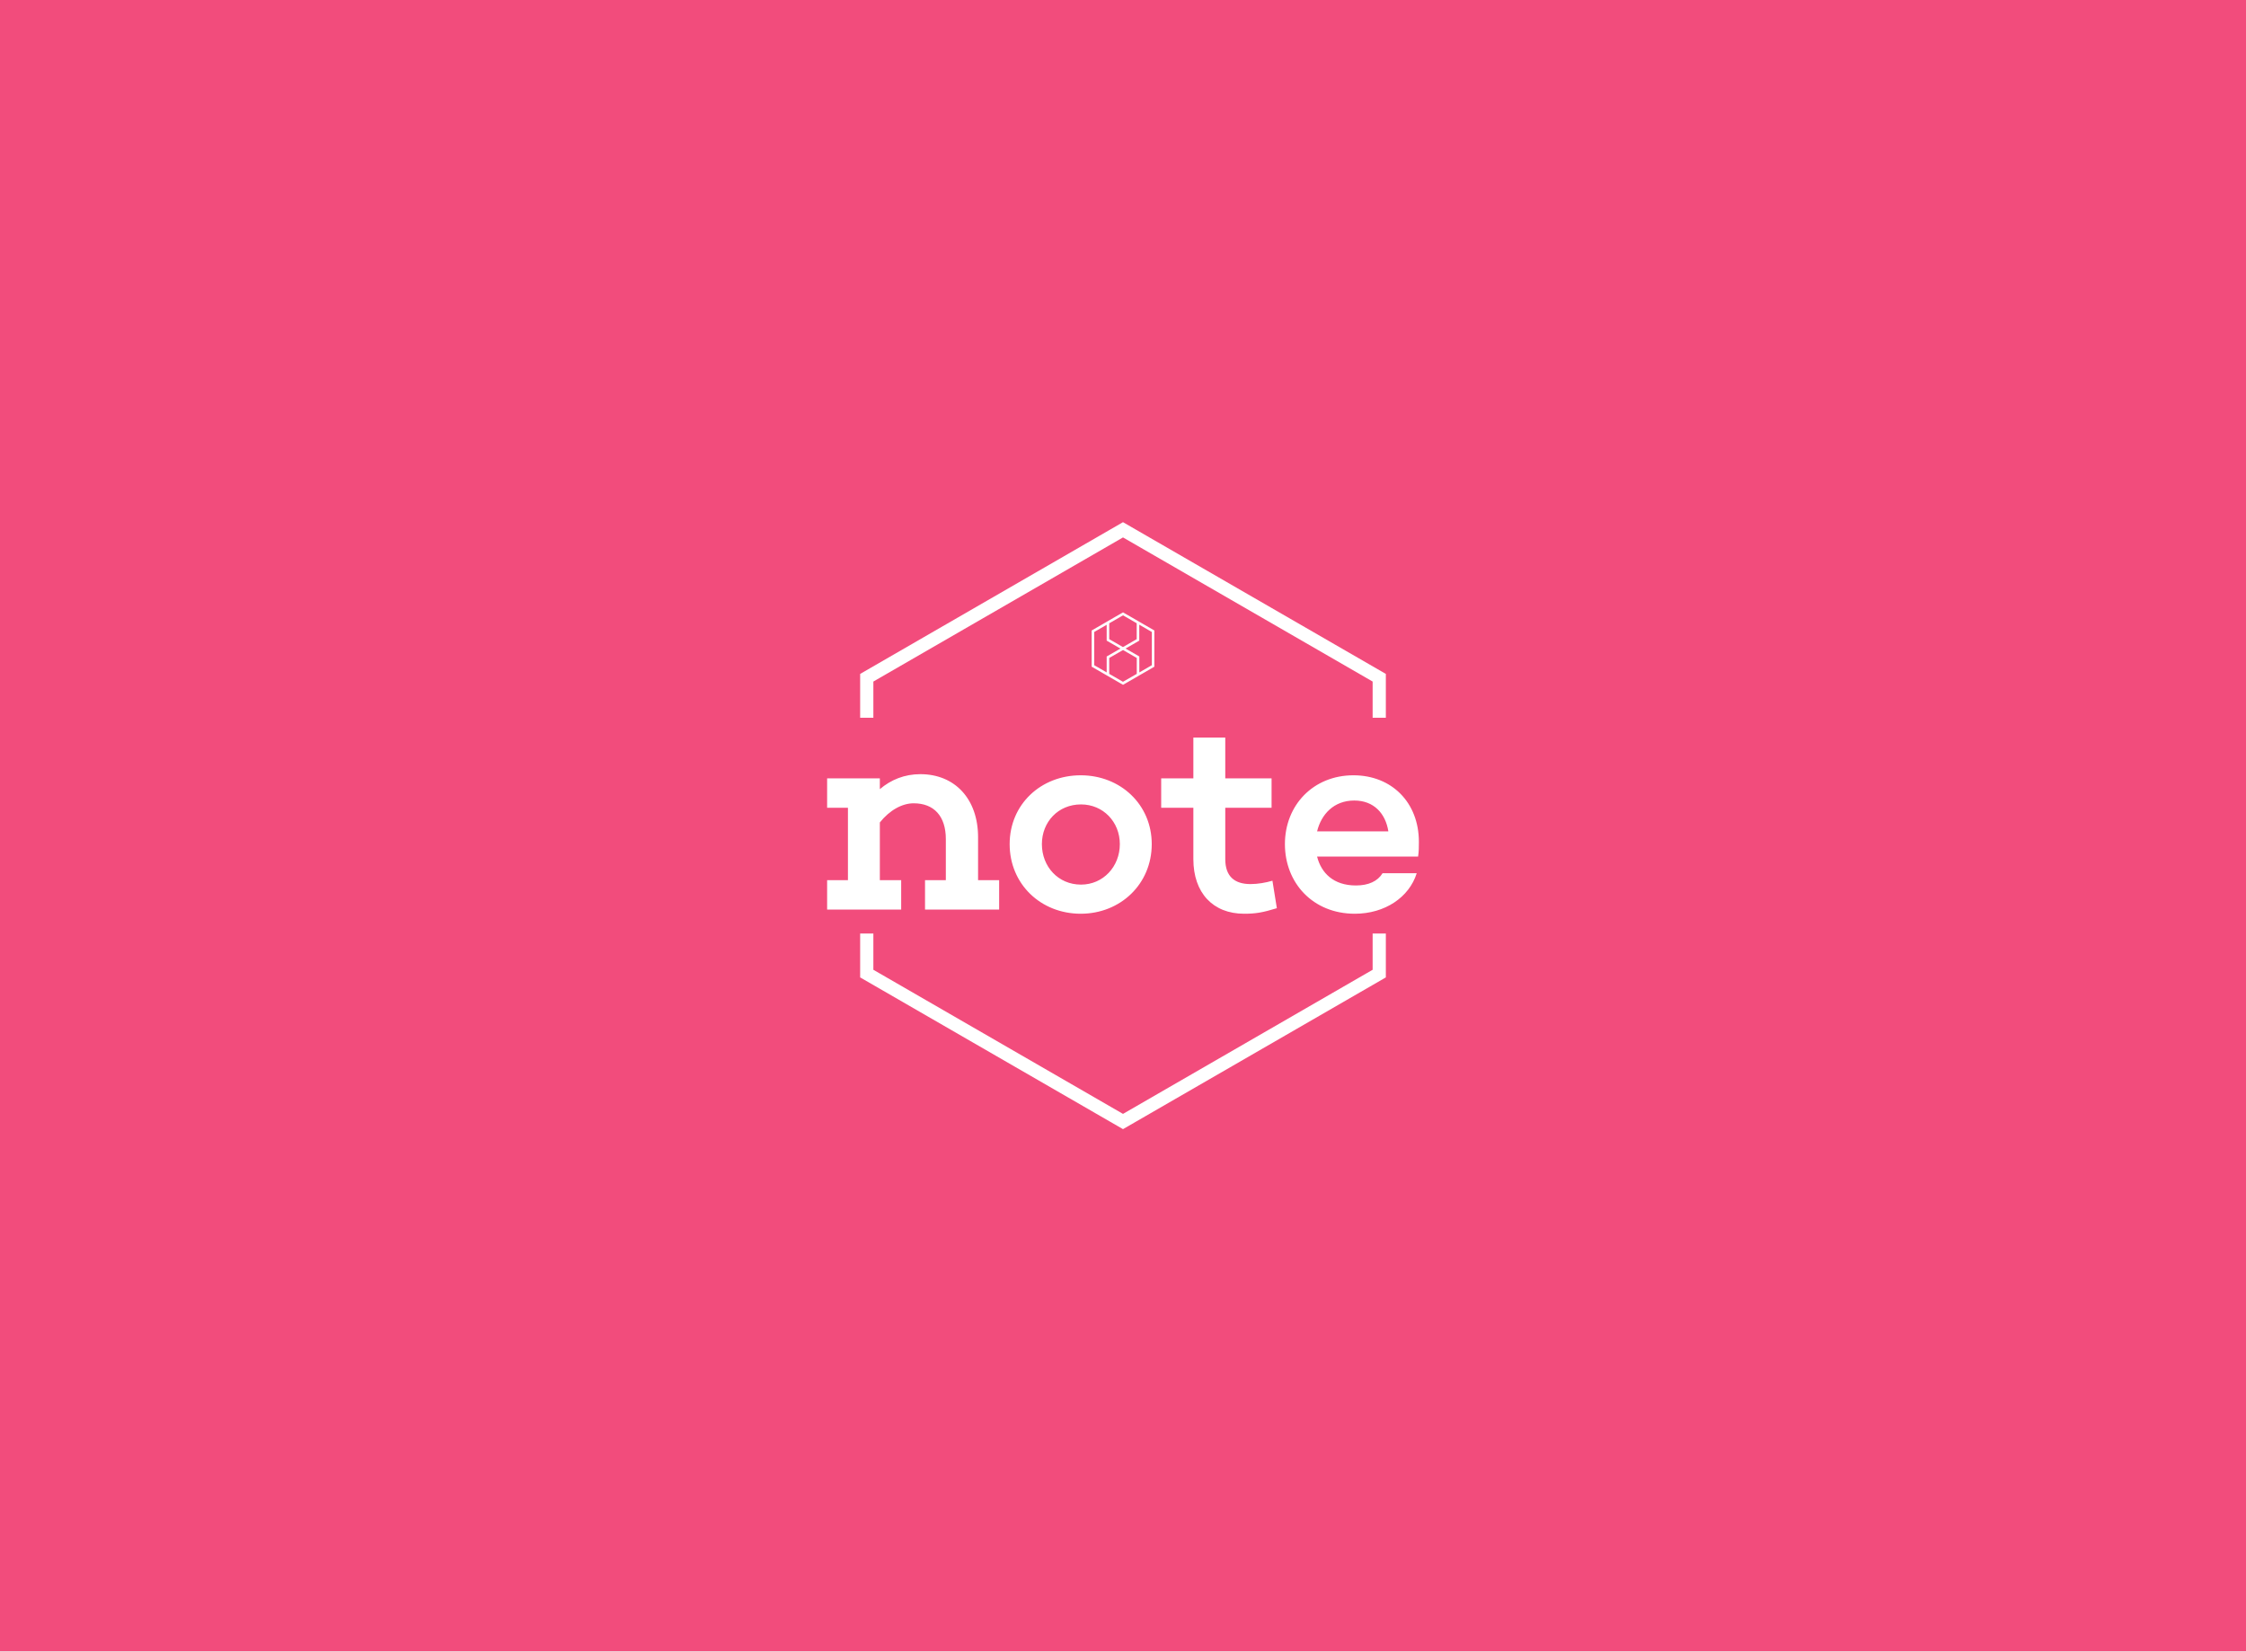
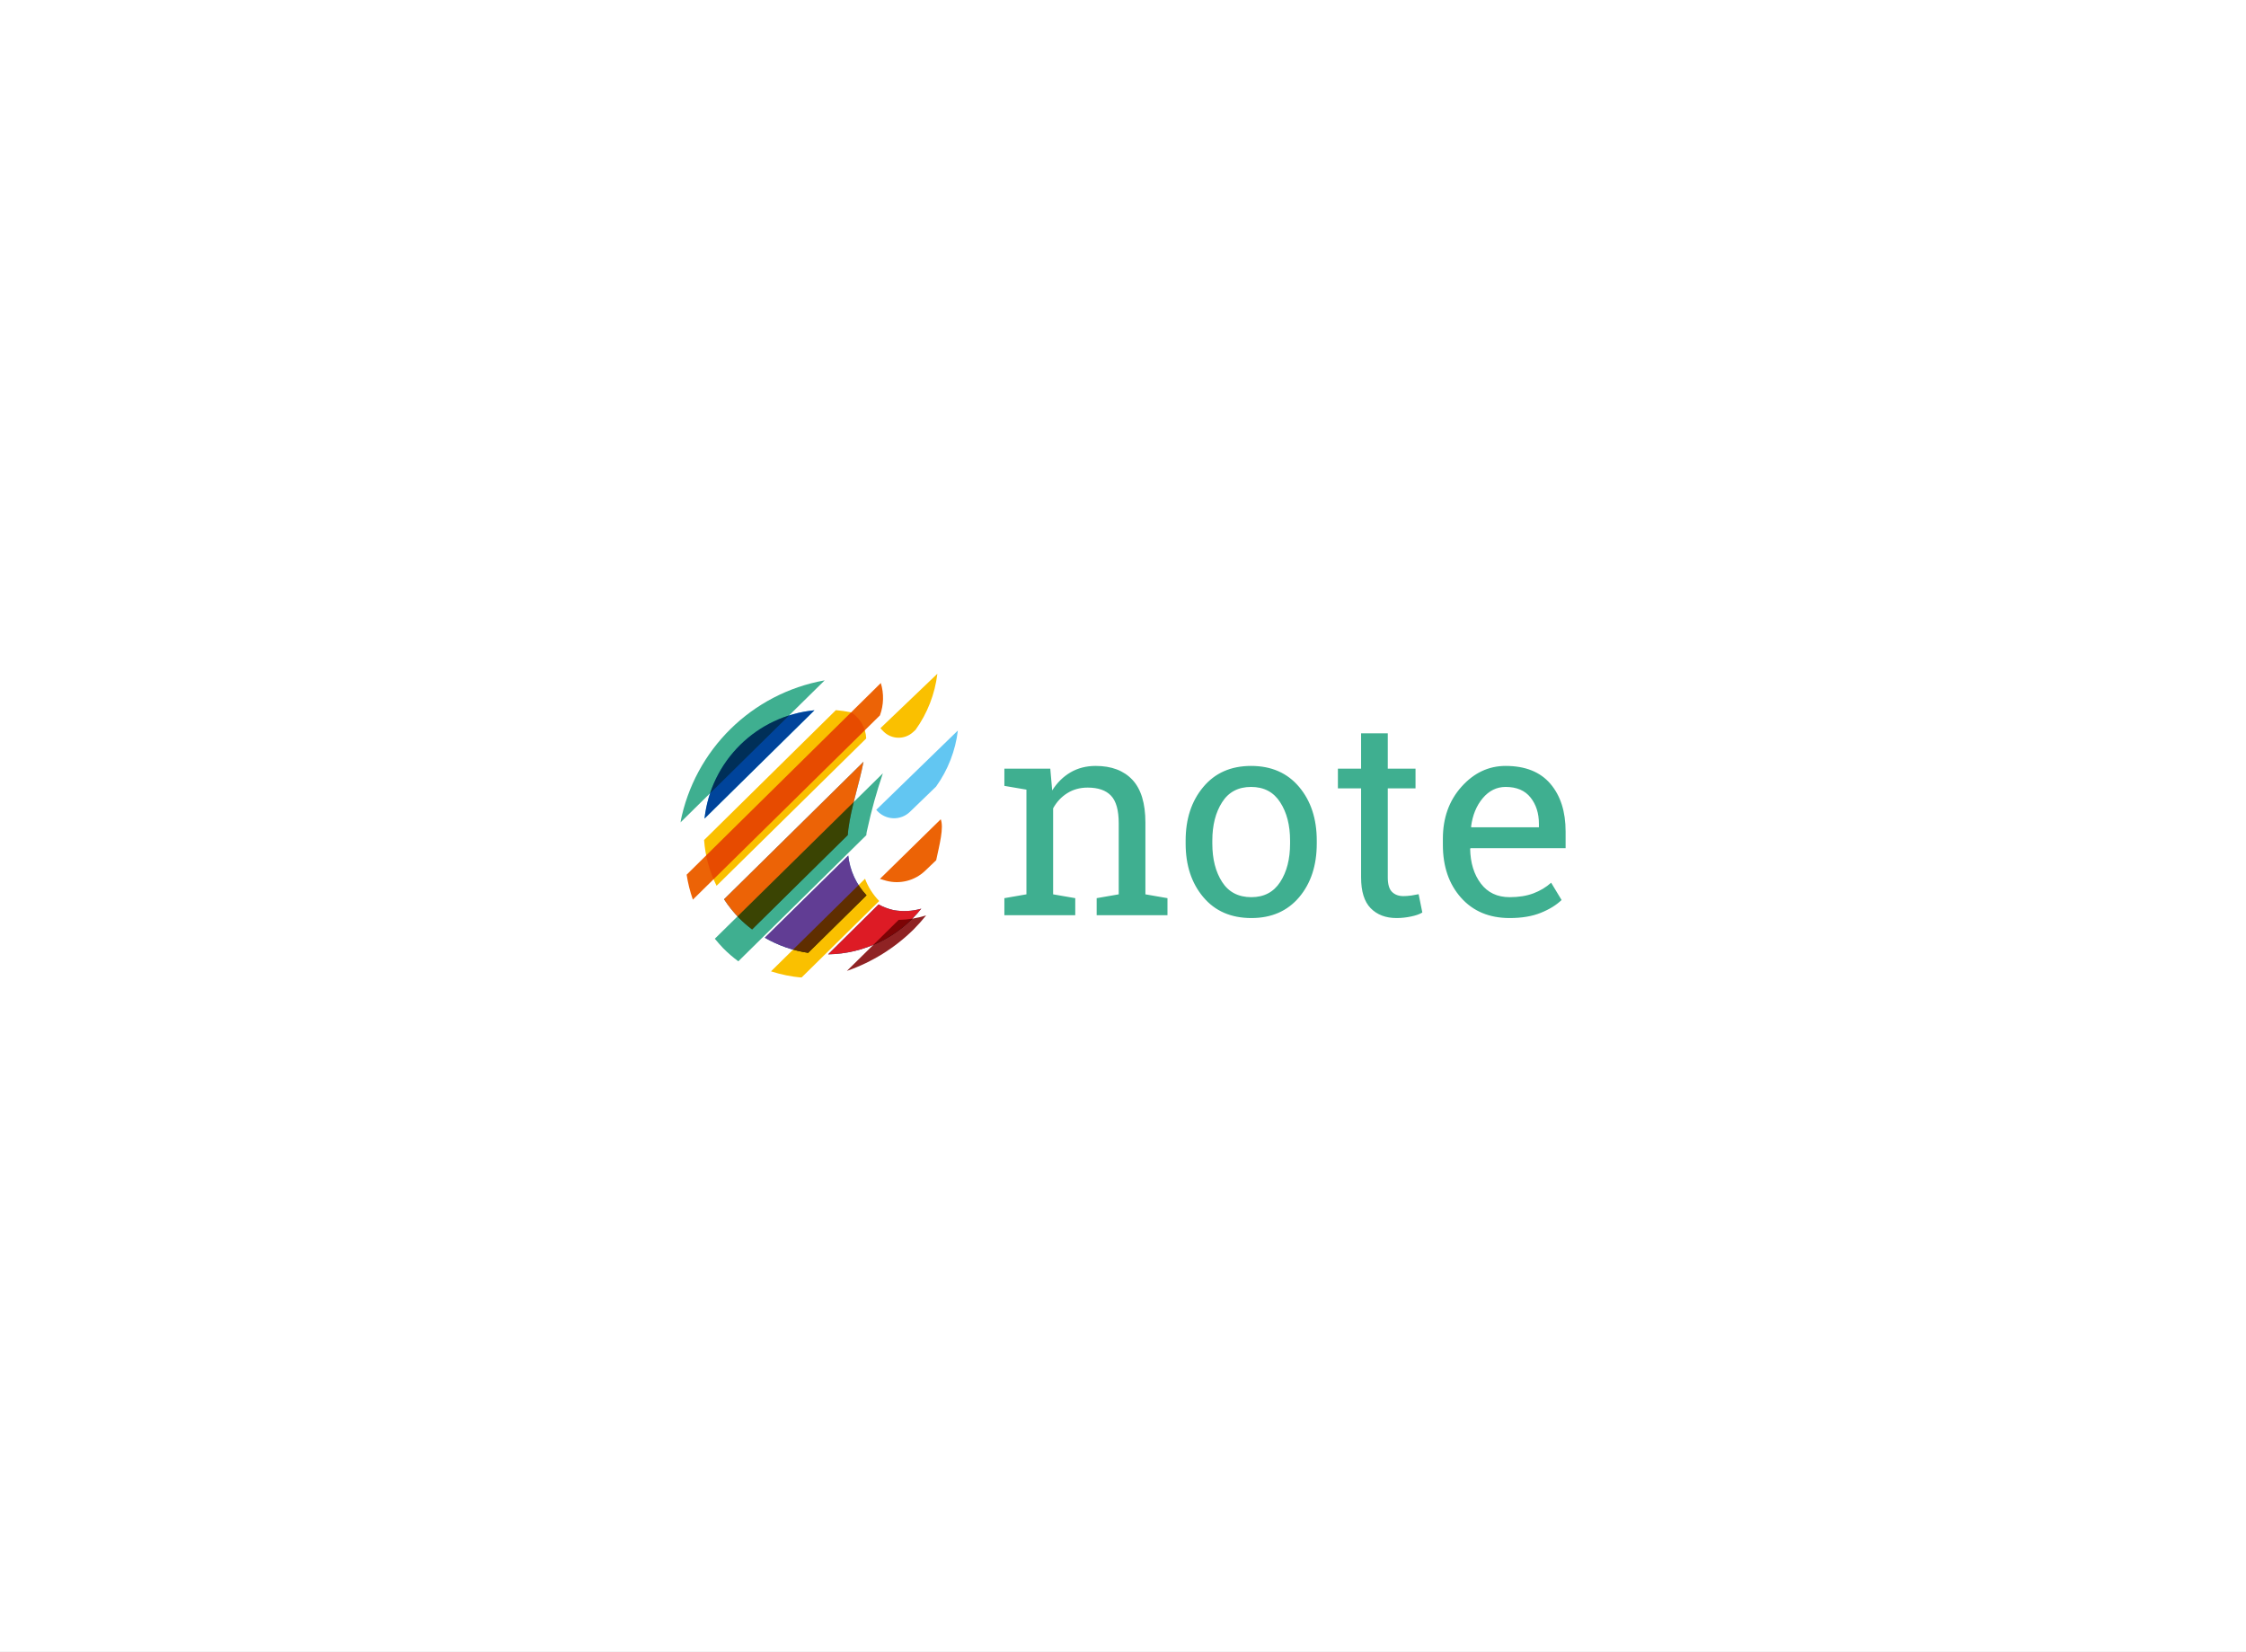
<svg xmlns="http://www.w3.org/2000/svg" data-v-16bc8e0b="" version="1.0" width="100%" height="100%" viewBox="0 0 340 250" preserveAspectRatio="xMidYMid meet" color-interpolation-filters="sRGB" class="el-tooltip" style="margin: auto;">
-   <rect data-v-16bc8e0b="" x="0" y="0" width="100%" height="100%" fill="#f24c7c" fill-opacity="1" />
+   <rect data-v-16bc8e0b="" x="0" y="0" width="100%" height="100%" fill="#fff" fill-opacity="1" />
  <rect data-v-16bc8e0b="" x="0" y="0" width="100%" height="100%" fill="url(#watermark)" fill-opacity="1" class="watermarklayer" />
-   <g data-v-16bc8e0b="" fill="#fff" transform="translate(125.209,80.209)">
-     <g fill="#fff">
-       <polyline stroke="#fff" stroke-width="2" fill-opacity="0" points="6.001,28.456 6.001,22.396 44.791,0 83.581,22.396 83.581,28.456" />
-       <polyline stroke="#fff" stroke-width="2" fill-opacity="0" points="6.001,61.126 6.001,67.187 44.791,89.582 83.581,67.187 83.581,61.126" />
-       <g transform="translate(40.04669,12.5011)">
-         <svg filter="url(#colors7152608587)" x="0" y="0" width="9.489" height="10.955">
-           <svg viewBox="0 0 97.7 112.8">
-             <path d="M2 29.4L48.9 2.3l46.9 27.1v54.1l-46.9 27.1L2 83.5V29.4zm23.4 13.5l23.4 13.5 23.4-13.5V15.8L48.9 2.3 25.4 15.8v27.1zm0 54.1l23.4 13.5L72.3 97V69.9L48.9 56.4 25.4 69.9V97z" fill="none" stroke="#202121" stroke-width="4" stroke-miterlimit="10" />
-           </svg>
-         </svg>
-         <defs>
-           <filter id="colors7152608587">
-             <feColorMatrix type="matrix" values="0 0 0 0 0.996  0 0 0 0 0.996  0 0 0 0 0.996  0 0 0 1 0" />
-           </filter>
-         </defs>
-       </g>
-       <g transform="translate(0,28.456)">
-         <rect x="0" y="0" width="89.58" height="32.67" fill-opacity="0" />
-         <g transform="translate(0,3)">
-           <g transform="translate(0,0)">
-             <g>
-               <path transform="translate(-1.638,26.04)" d="M27.68-4.45L24.49-4.45L24.49-10.96C24.49-16.72 21-20.50 15.75-20.50C13.36-20.50 11.30-19.66 9.62-18.23L9.62-19.87L1.64-19.87L1.64-15.41L4.79-15.41L4.79-4.45L1.64-4.45L1.64 0L12.85 0L12.85-4.45L9.62-4.45L9.62-13.19C11.13-15.08 13.02-16.09 14.74-16.09C17.81-16.09 19.61-14.15 19.61-10.67L19.61-4.45L16.46-4.45L16.46 0L27.68 0ZM40.03-20.33C33.98-20.33 29.27-15.92 29.27-9.91C29.27-3.86 33.98 0.63 40.03 0.63C46.03 0.63 50.78-3.86 50.78-9.91C50.78-15.92 46.03-20.33 40.03-20.33ZM40.07-3.78C36.62-3.78 34.15-6.51 34.15-9.91C34.15-13.27 36.62-15.92 40.07-15.92C43.43-15.92 45.95-13.27 45.95-9.91C45.95-6.51 43.43-3.78 40.07-3.78ZM69.05-4.37C68.04-4.07 66.82-3.86 65.73-3.86C63.34-3.86 61.91-5.00 61.91-7.64L61.91-15.41L68.92-15.41L68.92-19.87L61.91-19.87L61.91-26.04L57.08-26.04L57.08-19.87L52.21-19.87L52.21-15.41L57.08-15.41L57.08-7.64C57.08-2.52 60.06 0.63 64.76 0.63C66.49 0.63 67.54 0.46 69.72-0.21ZM91.22-10.25C91.22-16.21 87.11-20.33 81.31-20.33C75.26-20.33 70.94-15.83 70.94-9.91C70.94-4.03 75.18 0.63 81.52 0.63C86.06 0.63 89.75-1.85 90.89-5.50L85.72-5.50C84.97-4.28 83.58-3.65 81.69-3.65C78.29-3.65 76.44-5.54 75.81-8.02L91.06-8.02L91.10-8.02C91.22-8.78 91.22-9.53 91.22-10.25ZM81.44-16.51C84.42-16.51 86.18-14.53 86.60-11.84L75.81-11.84C76.44-14.41 78.33-16.51 81.44-16.51Z" />
+   <g data-v-16bc8e0b="" fill="#3faf90" transform="translate(102.9979,102)">
+     <g transform="translate(0,0)">
+       <rect fill="#3faf90" fill-opacity="0" x="0" y="0" width="42.045" height="46" />
+       <svg x="0" y="0" width="42.045" height="46">
+         <svg viewBox="0 0 44.54 48.73">
+           <defs>
+             <linearGradient id="a2d532f53-af65-4a5d-9ab7-4f7f9a2381fc" x1="47.07" y1="-51.42" x2="25.32" y2="-23.41" gradientTransform="rotate(-44.58 106.766 22.524)" gradientUnits="userSpaceOnUse">
+               <stop offset="0" stop-color="#59c4f1" />
+               <stop offset=".16" stop-color="#56bfed" />
+               <stop offset=".34" stop-color="#4cb1e0" />
+               <stop offset=".53" stop-color="#3d9acb" />
+               <stop offset=".73" stop-color="#277aae" />
+               <stop offset=".93" stop-color="#0b5189" />
+               <stop offset="1" stop-color="#00417b" />
+             </linearGradient>
+             <linearGradient id="bf485eae1-571c-451d-84b2-8ef20f16ea8e" x1="50.4" y1="-48.83" x2="28.65" y2="-20.82" gradientTransform="rotate(-44.58 106.766 22.524)" gradientUnits="userSpaceOnUse">
+               <stop offset="0" stop-color="#59c4f1" />
+               <stop offset=".16" stop-color="#56bfed" />
+               <stop offset=".34" stop-color="#4cb1e0" />
+               <stop offset=".53" stop-color="#3d9acb" />
+               <stop offset=".73" stop-color="#277aae" />
+               <stop offset=".93" stop-color="#0b5189" />
+               <stop offset="1" stop-color="#00417b" />
+             </linearGradient>
+             <linearGradient id="cae21d489-cb1f-4a81-b058-e58714fd6b7b" x1="51.88" y1="-47.69" x2="30.12" y2="-19.67" gradientTransform="rotate(-44.58 106.766 22.524)" gradientUnits="userSpaceOnUse">
+               <stop offset="0" stop-color="#59c4f1" />
+               <stop offset=".16" stop-color="#56bfed" />
+               <stop offset=".34" stop-color="#4cb1e0" />
+               <stop offset=".53" stop-color="#3d9acb" />
+               <stop offset=".73" stop-color="#277aae" />
+               <stop offset=".93" stop-color="#0b5189" />
+               <stop offset="1" stop-color="#00417b" />
+             </linearGradient>
+             <linearGradient id="d6aea3173-33a3-4922-8b28-61ec2e746ee9" x1="59.09" y1="-42.08" x2="37.34" y2="-14.07" gradientTransform="rotate(-44.58 106.766 22.524)" gradientUnits="userSpaceOnUse">
+               <stop offset="0" stop-color="#59c4f1" />
+               <stop offset=".16" stop-color="#56bfed" />
+               <stop offset=".34" stop-color="#4cb1e0" />
+               <stop offset=".53" stop-color="#3d9acb" />
+               <stop offset=".73" stop-color="#277aae" />
+               <stop offset=".93" stop-color="#0b5189" />
+               <stop offset="1" stop-color="#00417b" />
+             </linearGradient>
+           </defs>
+           <g style="isolation:isolate">
+             <g style="mix-blend-mode:multiply">
+               <path d="M23.14 1.06A28.69 28.69 0 0 0 0 23.86z" fill="#3faf90" style="mix-blend-mode:multiply" />
+               <path d="M1 32.23a22.65 22.65 0 0 0 1 4L32 6.68a8.13 8.13 0 0 0 .14-5.19z" fill="#ec6306" style="mix-blend-mode:multiply" />
+               <path d="M29.82 25.89c0-.34.1-.68.17-1a81.59 81.59 0 0 1 2.48-8.92L5.52 42.5c.42.52.86 1 1.34 1.52a20.79 20.79 0 0 0 2.43 2.1z" fill="#3faf90" style="mix-blend-mode:multiply" />
+               <path d="M41 18.1a19.43 19.43 0 0 0 3.5-9L31.41 21.82l.12.14a3.67 3.67 0 0 0 5.27.2z" fill="#62c6f2" />
+               <path d="M37.71 9a19.41 19.41 0 0 0 3.5-9l-9.13 8.73c.1.13.27.31.49.53a3.43 3.43 0 0 0 4.7.14zM14.53 47.73a22.8 22.8 0 0 0 4.89 1l12.46-12.28a10.32 10.32 0 0 1-2.27-3.57z" fill="#fac000" style="mix-blend-mode:multiply" />
+               <path d="M32 32.9l1 .3a6.57 6.57 0 0 0 6.24-1.59l1.78-1.7c.52-2.46 1.26-5.22.73-6.57z" fill="#ec6306" />
+               <path d="M35 39.48l-8.3 8.18A28.59 28.59 0 0 0 37.41 41a29.64 29.64 0 0 0 2-2.24 15.71 15.71 0 0 1-4.41.72z" fill="#8f2324" />
+               <g style="mix-blend-mode:multiply">
+                 <path d="M3.87 23.23L21.5 5.86A19.6 19.6 0 0 0 3.87 23.23z" fill="url(#a2d532f53-af65-4a5d-9ab7-4f7f9a2381fc)" />
+                 <path d="M3.87 23.23L21.5 5.86A19.6 19.6 0 0 0 3.87 23.23z" fill="#00449b" />
+                 <path d="M27.4 6.2a19.57 19.57 0 0 0-2.47-.36L3.8 26.67a19.62 19.62 0 0 0 2 7.34l24-23.63a5.25 5.25 0 0 0-2.4-4.18z" fill="#fac000" style="mix-blend-mode:multiply" />
+                 <path d="M26.93 24.93c.49-3.68 1.74-7.19 2.44-10.82L7 36.17a19.86 19.86 0 0 0 2.4 3A19.66 19.66 0 0 0 11.5 41l15.34-15.12c.02-.32.05-.64.09-.95z" fill="url(#bf485eae1-571c-451d-84b2-8ef20f16ea8e)" />
+                 <path d="M26.93 24.93c.49-3.68 1.74-7.19 2.44-10.82L7 36.17a19.86 19.86 0 0 0 2.4 3A19.66 19.66 0 0 0 11.5 41l15.34-15.12c.02-.32.05-.64.09-.95z" fill="#ec6306" />
+                 <path d="M26.92 29.16L13.54 42.34a19.58 19.58 0 0 0 6.95 2.42l9.36-9.22a11 11 0 0 1-2.93-6.38z" fill="url(#cae21d489-cb1f-4a81-b058-e58714fd6b7b)" />
+                 <path d="M26.92 29.16L13.54 42.34a19.58 19.58 0 0 0 6.95 2.42l9.36-9.22a11 11 0 0 1-2.93-6.38z" fill="#613d94" />
+                 <path d="M34.18 37.91a9.32 9.32 0 0 1-2.4-.91l-8.08 8a19.51 19.51 0 0 0 14.93-7.32 9.85 9.85 0 0 1-4.45.23z" fill="url(#d6aea3173-33a3-4922-8b28-61ec2e746ee9)" />
+                 <path d="M34.18 37.91a9.32 9.32 0 0 1-2.4-.91l-8.08 8a19.51 19.51 0 0 0 14.93-7.32 9.85 9.85 0 0 1-4.45.23z" fill="#dd1b25" />
+               </g>
            </g>
          </g>
+         </svg>
+       </svg>
+     </g>
+     <g transform="translate(49.04473,9.014999)">
+       <g>
+         <g>
+           <path transform="translate(-1.230469,27.54199)" d="M1.23 0L1.23-2.58L4.57-3.16L4.57-19.01L1.23-19.58L1.23-22.19L8.18-22.19L8.47-18.89L8.47-18.89Q9.58-20.65 11.25-21.63L11.25-21.63L11.25-21.63Q12.92-22.60 15.05-22.60L15.05-22.60L15.05-22.60Q18.64-22.60 20.61-20.50L20.61-20.50L20.61-20.50Q22.58-18.40 22.58-14.01L22.58-14.01L22.58-3.16L25.92-2.58L25.92 0L15.20 0L15.20-2.58L18.54-3.16L18.54-13.92L18.54-13.92Q18.54-16.86 17.38-18.09L17.38-18.09L17.38-18.09Q16.22-19.32 13.84-19.32L13.84-19.32L13.84-19.32Q12.10-19.32 10.76-18.48L10.76-18.48L10.76-18.48Q9.41-17.64 8.61-16.18L8.61-16.18L8.61-3.16L11.96-2.58L11.96 0L1.23 0ZM28.67-10.85L28.67-11.30L28.67-11.30Q28.67-16.22 31.34-19.41L31.34-19.41L31.34-19.41Q34.00-22.60 38.58-22.60L38.58-22.60L38.58-22.60Q43.17-22.60 45.85-19.42L45.85-19.42L45.85-19.42Q48.52-16.24 48.52-11.30L48.52-11.30L48.52-10.85L48.52-10.85Q48.52-5.89 45.86-2.73L45.86-2.73L45.86-2.73Q43.19 0.43 38.62 0.43L38.62 0.43L38.62 0.43Q34.00 0.43 31.34-2.74L31.34-2.74L31.34-2.74Q28.67-5.91 28.67-10.85L28.67-10.85M32.71-11.30L32.71-10.85L32.71-10.85Q32.71-7.32 34.20-5.02L34.20-5.02L34.20-5.02Q35.68-2.73 38.62-2.73L38.62-2.73L38.62-2.73Q41.49-2.73 42.98-5.02L42.98-5.02L42.98-5.02Q44.48-7.32 44.48-10.85L44.48-10.85L44.48-11.30L44.48-11.30Q44.48-14.79 42.98-17.10L42.98-17.10L42.98-17.10Q41.49-19.42 38.58-19.42L38.58-19.42L38.58-19.42Q35.66-19.42 34.19-17.10L34.19-17.10L34.19-17.10Q32.71-14.79 32.71-11.30L32.71-11.30ZM55.23-27.54L59.27-27.54L59.27-22.19L63.47-22.19L63.47-19.20L59.27-19.20L59.27-5.72L59.27-5.72Q59.27-4.16 59.91-3.53L59.91-3.53L59.91-3.53Q60.56-2.89 61.63-2.89L61.63-2.89L61.63-2.89Q62.16-2.89 62.83-2.98L62.83-2.98L62.83-2.98Q63.49-3.08 63.94-3.18L63.94-3.18L64.50-0.41L64.50-0.41Q63.92-0.04 62.82 0.19L62.82 0.19L62.82 0.19Q61.71 0.43 60.60 0.43L60.60 0.43L60.60 0.43Q58.14 0.43 56.68-1.06L56.68-1.06L56.68-1.06Q55.23-2.54 55.23-5.72L55.23-5.72L55.23-19.20L51.72-19.20L51.72-22.19L55.23-22.19L55.23-27.54ZM77.72 0.43L77.72 0.43L77.72 0.43Q73.09 0.43 70.35-2.66L70.35-2.66L70.35-2.66Q67.61-5.74 67.61-10.66L67.61-10.66L67.61-11.57L67.61-11.57Q67.61-16.30 70.43-19.45L70.43-19.45L70.43-19.45Q73.25-22.60 77.11-22.60L77.11-22.60L77.11-22.60Q81.58-22.60 83.89-19.89L83.89-19.89L83.89-19.89Q86.19-17.19 86.19-12.67L86.19-12.67L86.19-10.15L71.80-10.15L71.74-10.05L71.74-10.05Q71.80-6.85 73.36-4.79L73.36-4.79L73.36-4.79Q74.92-2.73 77.72-2.73L77.72-2.73L77.72-2.73Q79.78-2.73 81.32-3.31L81.32-3.31L81.32-3.31Q82.87-3.90 84-4.92L84-4.92L85.58-2.30L85.58-2.30Q84.39-1.15 82.43-0.36L82.43-0.36L82.43-0.36Q80.47 0.43 77.72 0.43M77.11-19.42L77.11-19.42L77.11-19.42Q75.08-19.42 73.64-17.71L73.64-17.71L73.64-17.71Q72.21-16.00 71.88-13.41L71.88-13.41L71.92-13.31L82.15-13.31L82.15-13.84L82.15-13.84Q82.15-16.22 80.88-17.82L80.88-17.82L80.88-17.82Q79.61-19.42 77.11-19.42Z" />
        </g>
      </g>
    </g>
  </g>
</svg>
